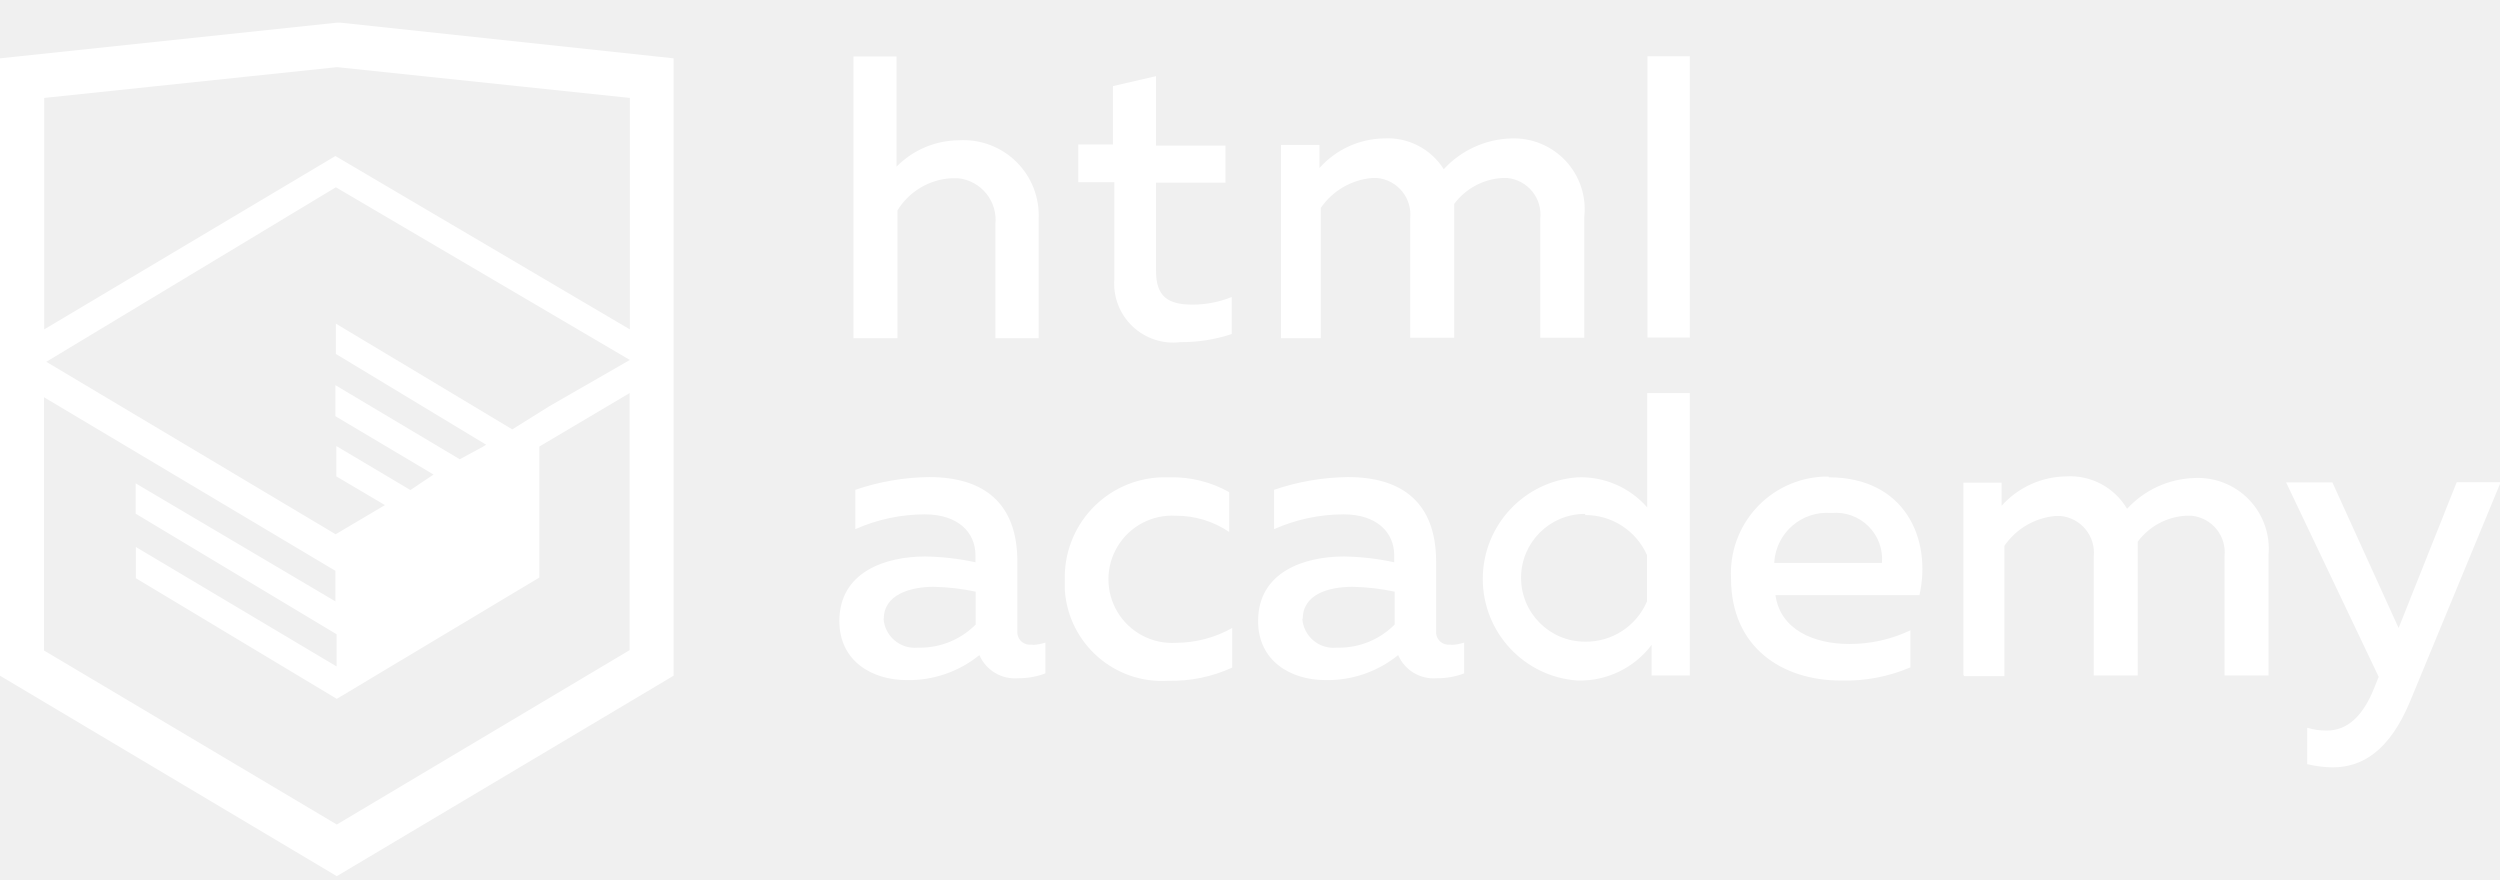
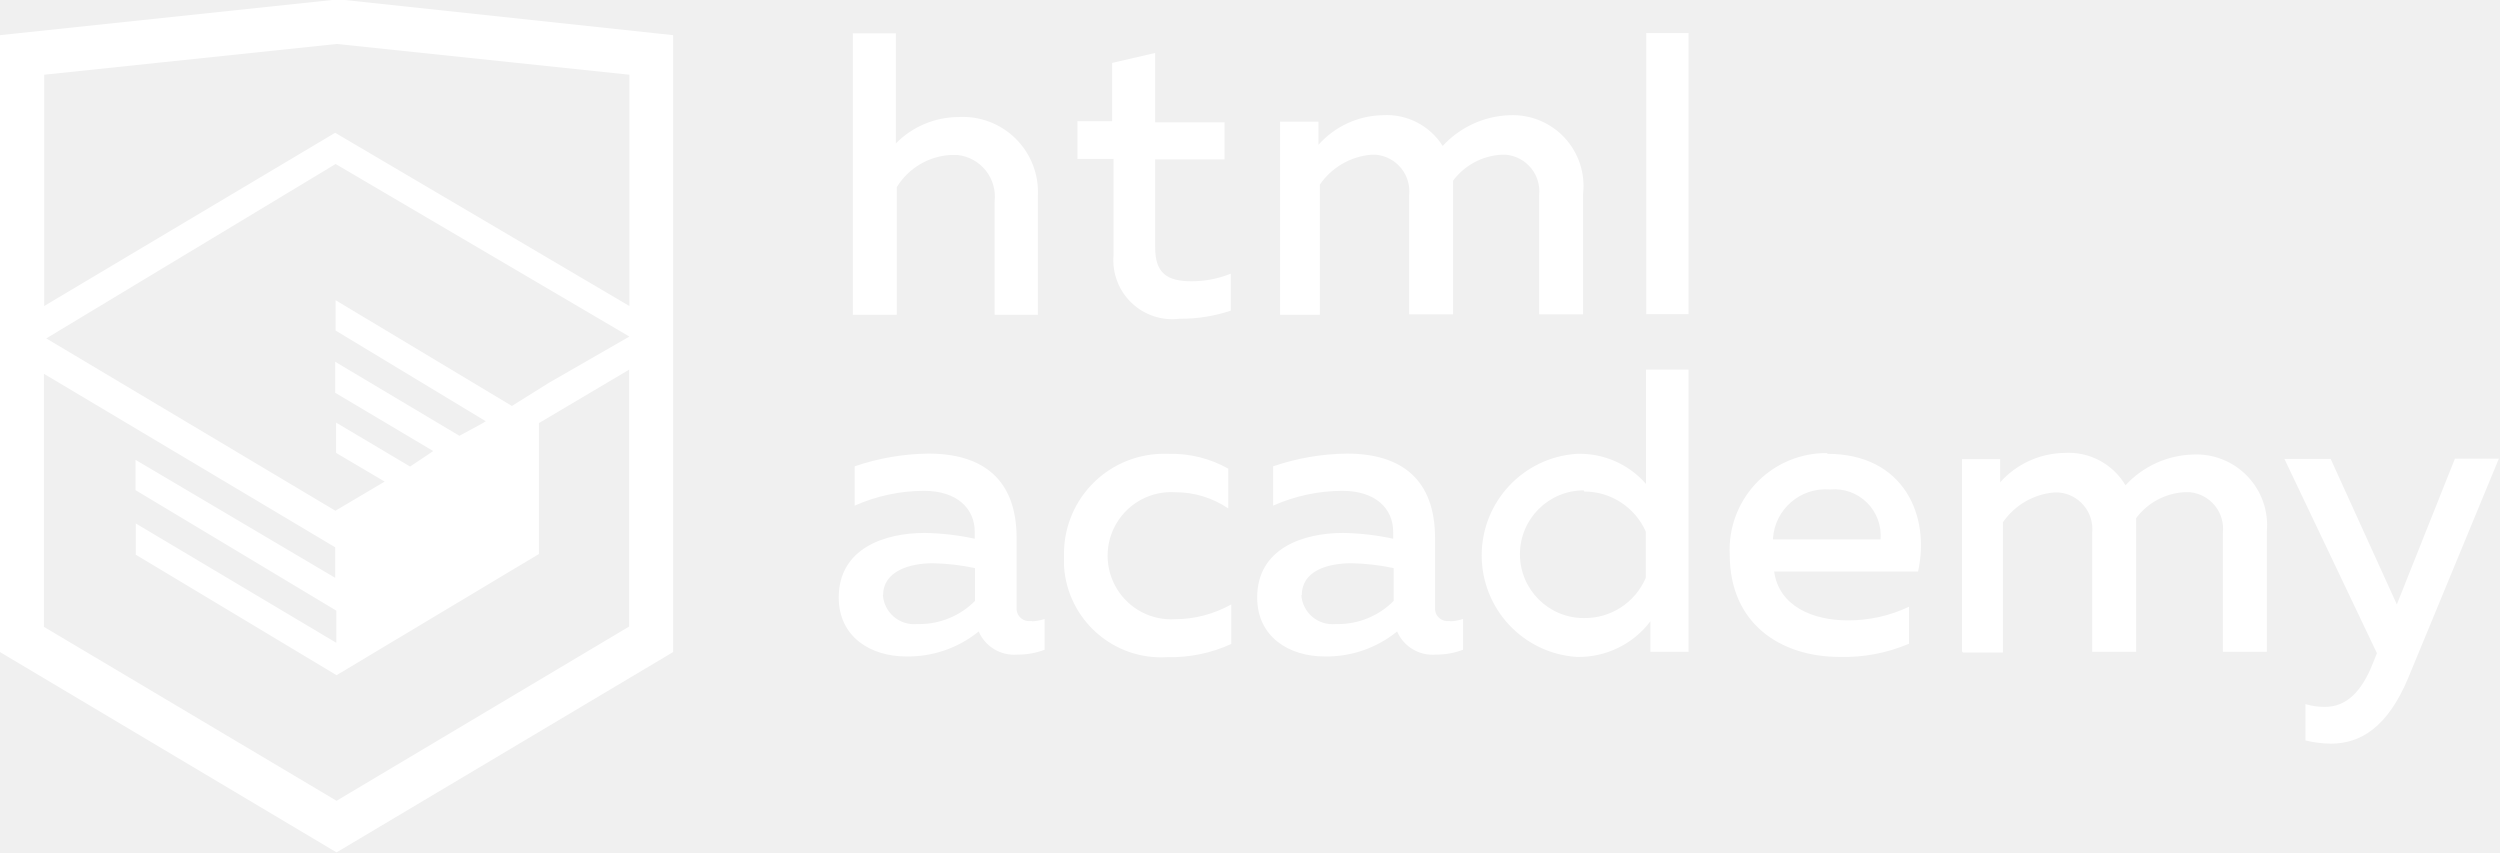
- <svg xmlns="http://www.w3.org/2000/svg" width="108px" height="38px" viewBox="0 0 108 38" version="1.1">
-   <defs />
-   <g id="Symbols" stroke="none" stroke-width="1" fill="none" fill-rule="evenodd">
-     <g id="logo-htmlacademy" fill="#FFFFFF" fill-rule="nonzero">
-       <g id="Shape">
-         <path d="M44.61,27.86 C44.797,27.853 44.982,27.819 45.16,27.76 L45.16,29.09 C44.783,29.233 44.383,29.304 43.98,29.3 C43.267,29.359 42.595,28.957 42.31,28.3 C41.423,29.019 40.311,29.402 39.17,29.38 C37.66,29.38 36.26,28.55 36.26,26.83 C36.26,24.7 38.26,24.04 39.97,24.04 C40.7,24.052 41.427,24.135 42.14,24.29 L42.14,23.99 C42.14,22.99 41.38,22.22 39.95,22.22 C38.916,22.222 37.895,22.44 36.95,22.86 L36.95,21.16 C37.977,20.808 39.054,20.623 40.14,20.61 C42.5,20.61 43.95,21.73 43.95,24.26 L43.95,27.26 C43.936,27.403 43.98,27.546 44.072,27.657 C44.164,27.768 44.297,27.837 44.44,27.85 L44.61,27.85 L44.61,27.86 Z M38.17,26.73 C38.195,27.09 38.364,27.425 38.639,27.66 C38.913,27.895 39.27,28.01 39.63,27.98 L39.74,27.98 C40.645,27.982 41.512,27.622 42.15,26.98 L42.15,25.56 C41.555,25.433 40.949,25.363 40.34,25.35 C39.34,25.35 38.18,25.68 38.18,26.73 L38.17,26.73 Z M50.53,20.62 C51.429,20.598 52.316,20.82 53.1,21.26 L53.1,22.98 C52.421,22.521 51.62,22.277 50.8,22.28 C49.78,22.218 48.81,22.728 48.281,23.602 C47.752,24.477 47.752,25.573 48.281,26.448 C48.81,27.322 49.78,27.832 50.8,27.77 C51.651,27.767 52.488,27.547 53.23,27.13 L53.23,28.84 C52.365,29.237 51.421,29.432 50.47,29.41 C48.154,29.558 46.155,27.805 46,25.49 C46,25.35 46,25.213 46,25.08 C45.962,23.934 46.382,22.82 47.166,21.984 C47.95,21.147 49.034,20.657 50.18,20.62 L50.56,20.62 L50.53,20.62 Z M62.7,27.86 C62.887,27.853 63.072,27.819 63.25,27.76 L63.25,29.09 C62.873,29.233 62.473,29.304 62.07,29.3 C61.357,29.359 60.685,28.957 60.4,28.3 C59.513,29.019 58.401,29.402 57.26,29.38 C55.75,29.38 54.35,28.55 54.35,26.83 C54.35,24.7 56.35,24.04 58.06,24.04 C58.79,24.052 59.517,24.135 60.23,24.29 L60.23,23.99 C60.23,22.99 59.47,22.22 58.04,22.22 C57.006,22.222 55.985,22.44 55.04,22.86 L55.04,21.16 C56.067,20.808 57.144,20.623 58.23,20.61 C60.59,20.61 62.04,21.73 62.04,24.26 L62.04,27.26 C62.026,27.403 62.07,27.546 62.162,27.657 C62.254,27.768 62.387,27.837 62.53,27.85 L62.7,27.85 L62.7,27.86 Z M56.26,26.73 C56.285,27.092 56.456,27.429 56.732,27.664 C57.009,27.899 57.368,28.013 57.73,27.98 L57.84,27.98 C58.745,27.982 59.612,27.622 60.25,26.98 L60.25,25.56 C59.655,25.433 59.049,25.363 58.44,25.35 C57.38,25.35 56.28,25.68 56.28,26.73 L56.26,26.73 Z M73,16.98 L73,29.18 L71.35,29.18 L71.35,27.86 C70.597,28.857 69.409,29.43 68.16,29.4 C65.85,29.244 64.056,27.325 64.056,25.01 C64.056,22.695 65.85,20.776 68.16,20.62 C69.305,20.58 70.406,21.058 71.16,21.92 L71.16,16.98 L73,16.98 Z M68.47,22.2 C66.946,22.2 65.71,23.436 65.71,24.96 C65.71,26.484 66.946,27.72 68.47,27.72 C69.634,27.74 70.694,27.051 71.15,25.98 L71.15,23.98 C70.683,22.928 69.641,22.25 68.49,22.25 L68.47,22.2 Z M79,20.62 C82.31,20.62 83.46,23.3 82.92,25.71 L76.7,25.71 C76.91,27.21 78.37,27.82 79.89,27.82 C80.803,27.823 81.705,27.621 82.53,27.23 L82.53,28.83 C81.583,29.234 80.559,29.429 79.53,29.4 C77,29.4 74.78,27.98 74.78,24.98 C74.723,23.866 75.114,22.776 75.865,21.951 C76.616,21.127 77.666,20.637 78.78,20.59 L79,20.59 L79,20.62 Z M79.09,22.16 C77.837,22.068 76.746,23.007 76.65,24.26 L76.65,24.32 L81.3,24.32 C81.35,23.732 81.137,23.151 80.718,22.735 C80.299,22.318 79.718,22.108 79.13,22.16 L79.09,22.16 Z M84.82,29.16 L84.82,20.85 L86.47,20.85 L86.47,21.85 C87.179,21.057 88.187,20.597 89.25,20.58 C90.323,20.513 91.343,21.054 91.89,21.98 C92.641,21.163 93.69,20.683 94.8,20.65 C95.685,20.606 96.545,20.947 97.159,21.586 C97.772,22.225 98.079,23.098 98,23.98 L98,29.18 L96.1,29.18 L96.1,24.03 C96.145,23.609 96.02,23.188 95.754,22.86 C95.487,22.532 95.101,22.323 94.68,22.28 L94.42,22.28 C93.599,22.331 92.842,22.741 92.35,23.4 L92.35,29.18 L90.45,29.18 L90.45,24.03 C90.492,23.606 90.362,23.184 90.089,22.857 C89.817,22.53 89.424,22.325 89,22.29 L88.8,22.29 C87.908,22.368 87.097,22.842 86.59,23.58 L86.59,29.21 L84.86,29.21 L84.82,29.16 Z M106.13,20.83 L108.03,20.83 L104.12,30.29 C103.22,32.46 102.03,33.15 100.77,33.15 C100.399,33.146 100.03,33.099 99.67,33.01 L99.67,31.44 C99.946,31.523 100.232,31.563 100.52,31.56 C101.42,31.56 102.1,30.92 102.59,29.66 L102.76,29.24 L98.76,20.84 L100.76,20.84 L103.62,27.13 L106.13,20.83 Z M38.73,2.44 L38.73,7.2 C39.442,6.475 40.414,6.065 41.43,6.06 C42.351,6.005 43.252,6.344 43.908,6.993 C44.565,7.641 44.914,8.538 44.87,9.46 L44.87,14.61 L43,14.61 L43,9.7 C43.053,9.221 42.913,8.741 42.611,8.365 C42.309,7.99 41.869,7.75 41.39,7.7 L41.09,7.7 C40.136,7.757 39.27,8.276 38.77,9.09 L38.77,14.61 L36.87,14.61 L36.87,2.44 L38.77,2.44 L38.73,2.44 Z M49.94,3.29 L49.94,6.29 L52.94,6.29 L52.94,7.89 L49.94,7.89 L49.94,11.7 C49.94,12.8 50.44,13.16 51.52,13.16 C52.099,13.16 52.673,13.048 53.21,12.83 L53.21,14.43 C52.498,14.668 51.751,14.786 51,14.78 C50.237,14.876 49.472,14.623 48.917,14.091 C48.362,13.56 48.077,12.806 48.14,12.04 L48.14,7.87 L46.58,7.87 L46.58,6.24 L48.08,6.24 L48.08,3.72 L49.94,3.29 Z M55.34,14.6 L55.34,6.26 L57,6.26 L57,7.26 C57.705,6.466 58.709,6.002 59.77,5.98 C60.815,5.914 61.812,6.424 62.37,7.31 C63.121,6.493 64.17,6.013 65.28,5.98 C66.171,5.945 67.033,6.301 67.641,6.954 C68.248,7.608 68.54,8.494 68.44,9.38 L68.44,14.59 L66.54,14.59 L66.54,9.44 C66.585,9.019 66.46,8.598 66.194,8.27 C65.927,7.942 65.541,7.733 65.12,7.69 L64.89,7.69 C64.069,7.741 63.312,8.151 62.82,8.81 L62.82,14.59 L60.92,14.59 L60.92,9.44 C60.965,9.019 60.84,8.598 60.574,8.27 C60.307,7.942 59.921,7.733 59.5,7.69 L59.27,7.69 C58.378,7.768 57.567,8.242 57.06,8.98 L57.06,14.61 L55.34,14.61 L55.34,14.6 Z M71.17,2.43 L73,2.43 L73,14.58 L71.17,14.58 L71.17,2.43 Z M14.71,0.98 L14.55,0.98 L0,2.52 L0,29.19 L14.55,37.85 L29.1,29.19 L29.1,2.52 L14.71,0.98 Z M27.21,28.08 L14.55,35.62 L1.9,28.1 L1.9,17.16 L14.49,24.66 L14.49,25.98 L5.86,20.88 L5.86,22.19 L14.54,27.4 L14.54,28.79 L5.87,23.63 L5.87,24.98 L14.55,30.19 L23.3,24.95 L23.3,19.29 L27.2,16.98 L27.2,28.1 L27.21,28.08 Z M27.21,15.55 L23.73,17.55 L22.13,18.55 L14.51,13.98 L14.51,15.29 L21,19.21 L20.86,19.3 L19.86,19.84 L14.49,16.64 L14.49,17.98 L18.73,20.5 L17.73,21.17 L14.53,19.27 L14.53,20.58 L16.63,21.82 L14.5,23.08 L2,15.63 L14.51,8.09 L27.21,15.55 Z M27.21,14.23 L14.49,6.74 L1.91,14.23 L1.91,4.23 L14.56,2.9 L27.21,4.23 L27.21,14.23 Z" />
-       </g>
-     </g>
-   </g>
+ <svg xmlns="http://www.w3.org/2000/svg" id="Layer_1" data-name="Layer 1" viewBox="0 0 108.08 36.85">
+   <path d="M44.61,26.88a2,2,0,0,0,.55-0.1v1.33a3.25,3.25,0,0,1-1.18.21,1.67,1.67,0,0,1-1.67-1,4.84,4.84,0,0,1-3.14,1.08c-1.51,0-2.91-.83-2.91-2.55,0-2.13,2-2.79,3.71-2.79a11.08,11.08,0,0,1,2.17.25v-0.3c0-1-.76-1.77-2.19-1.77a7.42,7.42,0,0,0-3,.64v-1.7a10.21,10.21,0,0,1,3.19-.55c2.36,0,3.81,1.12,3.81,3.65v3a0.54,0.54,0,0,0,.49.59h0.17Zm-6.44-1.13A1.35,1.35,0,0,0,39.63,27h0.11a3.39,3.39,0,0,0,2.41-1V24.58a9.72,9.72,0,0,0-1.81-.21c-1,0-2.16.33-2.16,1.38h0Zm12.36-6.11a5,5,0,0,1,2.57.64V22a4.08,4.08,0,0,0-2.3-.7,2.75,2.75,0,1,0,0,5.49,5,5,0,0,0,2.43-.64v1.71a6.27,6.27,0,0,1-2.76.57A4.21,4.21,0,0,1,46,24.51q0-.21,0-0.41a4.32,4.32,0,0,1,4.18-4.46h0.38Zm12.17,7.24a2,2,0,0,0,.55-0.1v1.33a3.25,3.25,0,0,1-1.18.21,1.67,1.67,0,0,1-1.67-1,4.84,4.84,0,0,1-3.14,1.08c-1.51,0-2.91-.83-2.91-2.55,0-2.13,2-2.79,3.71-2.79a11.08,11.08,0,0,1,2.17.25v-0.3c0-1-.76-1.77-2.19-1.77a7.42,7.42,0,0,0-3,.64v-1.7a10.21,10.21,0,0,1,3.19-.55c2.36,0,3.81,1.12,3.81,3.65v3a0.54,0.54,0,0,0,.49.59h0.17Zm-6.44-1.13A1.35,1.35,0,0,0,57.73,27h0.11a3.39,3.39,0,0,0,2.41-1V24.58a9.72,9.72,0,0,0-1.81-.21c-1.06,0-2.16.33-2.16,1.38h0ZM73,16V28.2H71.35V26.88a3.88,3.88,0,0,1-3.19,1.54,4.4,4.4,0,0,1,0-8.78,3.81,3.81,0,0,1,3,1.3V16H73Zm-4.53,5.22a2.76,2.76,0,1,0,0,5.52A2.86,2.86,0,0,0,71.15,25V23A2.91,2.91,0,0,0,68.49,21.27ZM79,19.64c3.31,0,4.46,2.68,3.92,5.09H76.7c0.21,1.5,1.67,2.11,3.19,2.11a6.11,6.11,0,0,0,2.64-.59v1.6a7.14,7.14,0,0,1-3,.57C77,28.42,74.78,27,74.78,24a4.18,4.18,0,0,1,4-4.39H79Zm0.09,1.54a2.28,2.28,0,0,0-2.44,2.1v0.06H81.3A2,2,0,0,0,79.13,21.18Zm5.73,7V19.87h1.65v1a3.81,3.81,0,0,1,2.78-1.27A2.86,2.86,0,0,1,91.89,21a4.12,4.12,0,0,1,2.91-1.33A3.06,3.06,0,0,1,98,23V28.2h-1.9V23.05a1.59,1.59,0,0,0-1.42-1.75H94.42a2.8,2.8,0,0,0-2.07,1.12V28.2h-1.9V23.05A1.59,1.59,0,0,0,89,21.31H88.8a3,3,0,0,0-2.21,1.29v5.63H84.86Zm21.31-8.33h1.9l-3.91,9.46c-0.9,2.17-2.09,2.86-3.35,2.86a4.76,4.76,0,0,1-1.1-.14V30.46a2.86,2.86,0,0,0,.85.12c0.9,0,1.58-.64,2.07-1.9l0.17-.42-4-8.4h2l2.86,6.29ZM38.73,1.46V6.22a3.81,3.81,0,0,1,2.7-1.14,3.25,3.25,0,0,1,3.44,3.4v5.15H43V8.72a1.81,1.81,0,0,0-1.61-2h-0.3a2.93,2.93,0,0,0-2.32,1.39v5.52h-1.9V1.46h1.9ZM49.94,2.31v3h3V6.91h-3v3.81c0,1.1.5,1.46,1.58,1.46a4.49,4.49,0,0,0,1.69-.33v1.6A6.8,6.8,0,0,1,51,13.8a2.55,2.55,0,0,1-2.86-2.74V6.89H46.58V5.26h1.5V2.74Zm5.4,11.31V5.28H57v1A3.81,3.81,0,0,1,59.77,5a2.86,2.86,0,0,1,2.6,1.33A4.12,4.12,0,0,1,65.28,5,3.06,3.06,0,0,1,68.44,8.4v5.21h-1.9V8.46a1.59,1.59,0,0,0-1.42-1.75H64.89a2.8,2.8,0,0,0-2.07,1.12v5.78h-1.9V8.46A1.59,1.59,0,0,0,59.5,6.71H59.27A3,3,0,0,0,57.06,8v5.63H55.34ZM71.17,1.45H73V13.6H71.17V1.45ZM14.71,0H14.55L0,1.54V28.21l14.55,8.66,14.55-8.66V1.54Zm12.5,27.1L14.55,34.64,1.9,27.12V16.18l12.59,7.5V25L5.86,19.9v1.31l8.68,5.21v1.39L5.87,22.65V24l8.68,5.21,8.75-5.24V18.31L27.2,16V27.12Zm0-12.53-3.48,2-1.6,1L14.51,13v1.31L21,18.23H21l-0.14.09-1,.54-5.37-3.2V17l4.24,2.52-1,.67-3.2-1.9v1.31l2.1,1.24L14.5,22.1,2,14.65,14.51,7.11Zm0-1.32L14.49,5.76,1.91,13.25v-10L14.56,1.92,27.21,3.25v10h0Z" transform="translate(0 -0.02)" fill="#fff" />
</svg>
